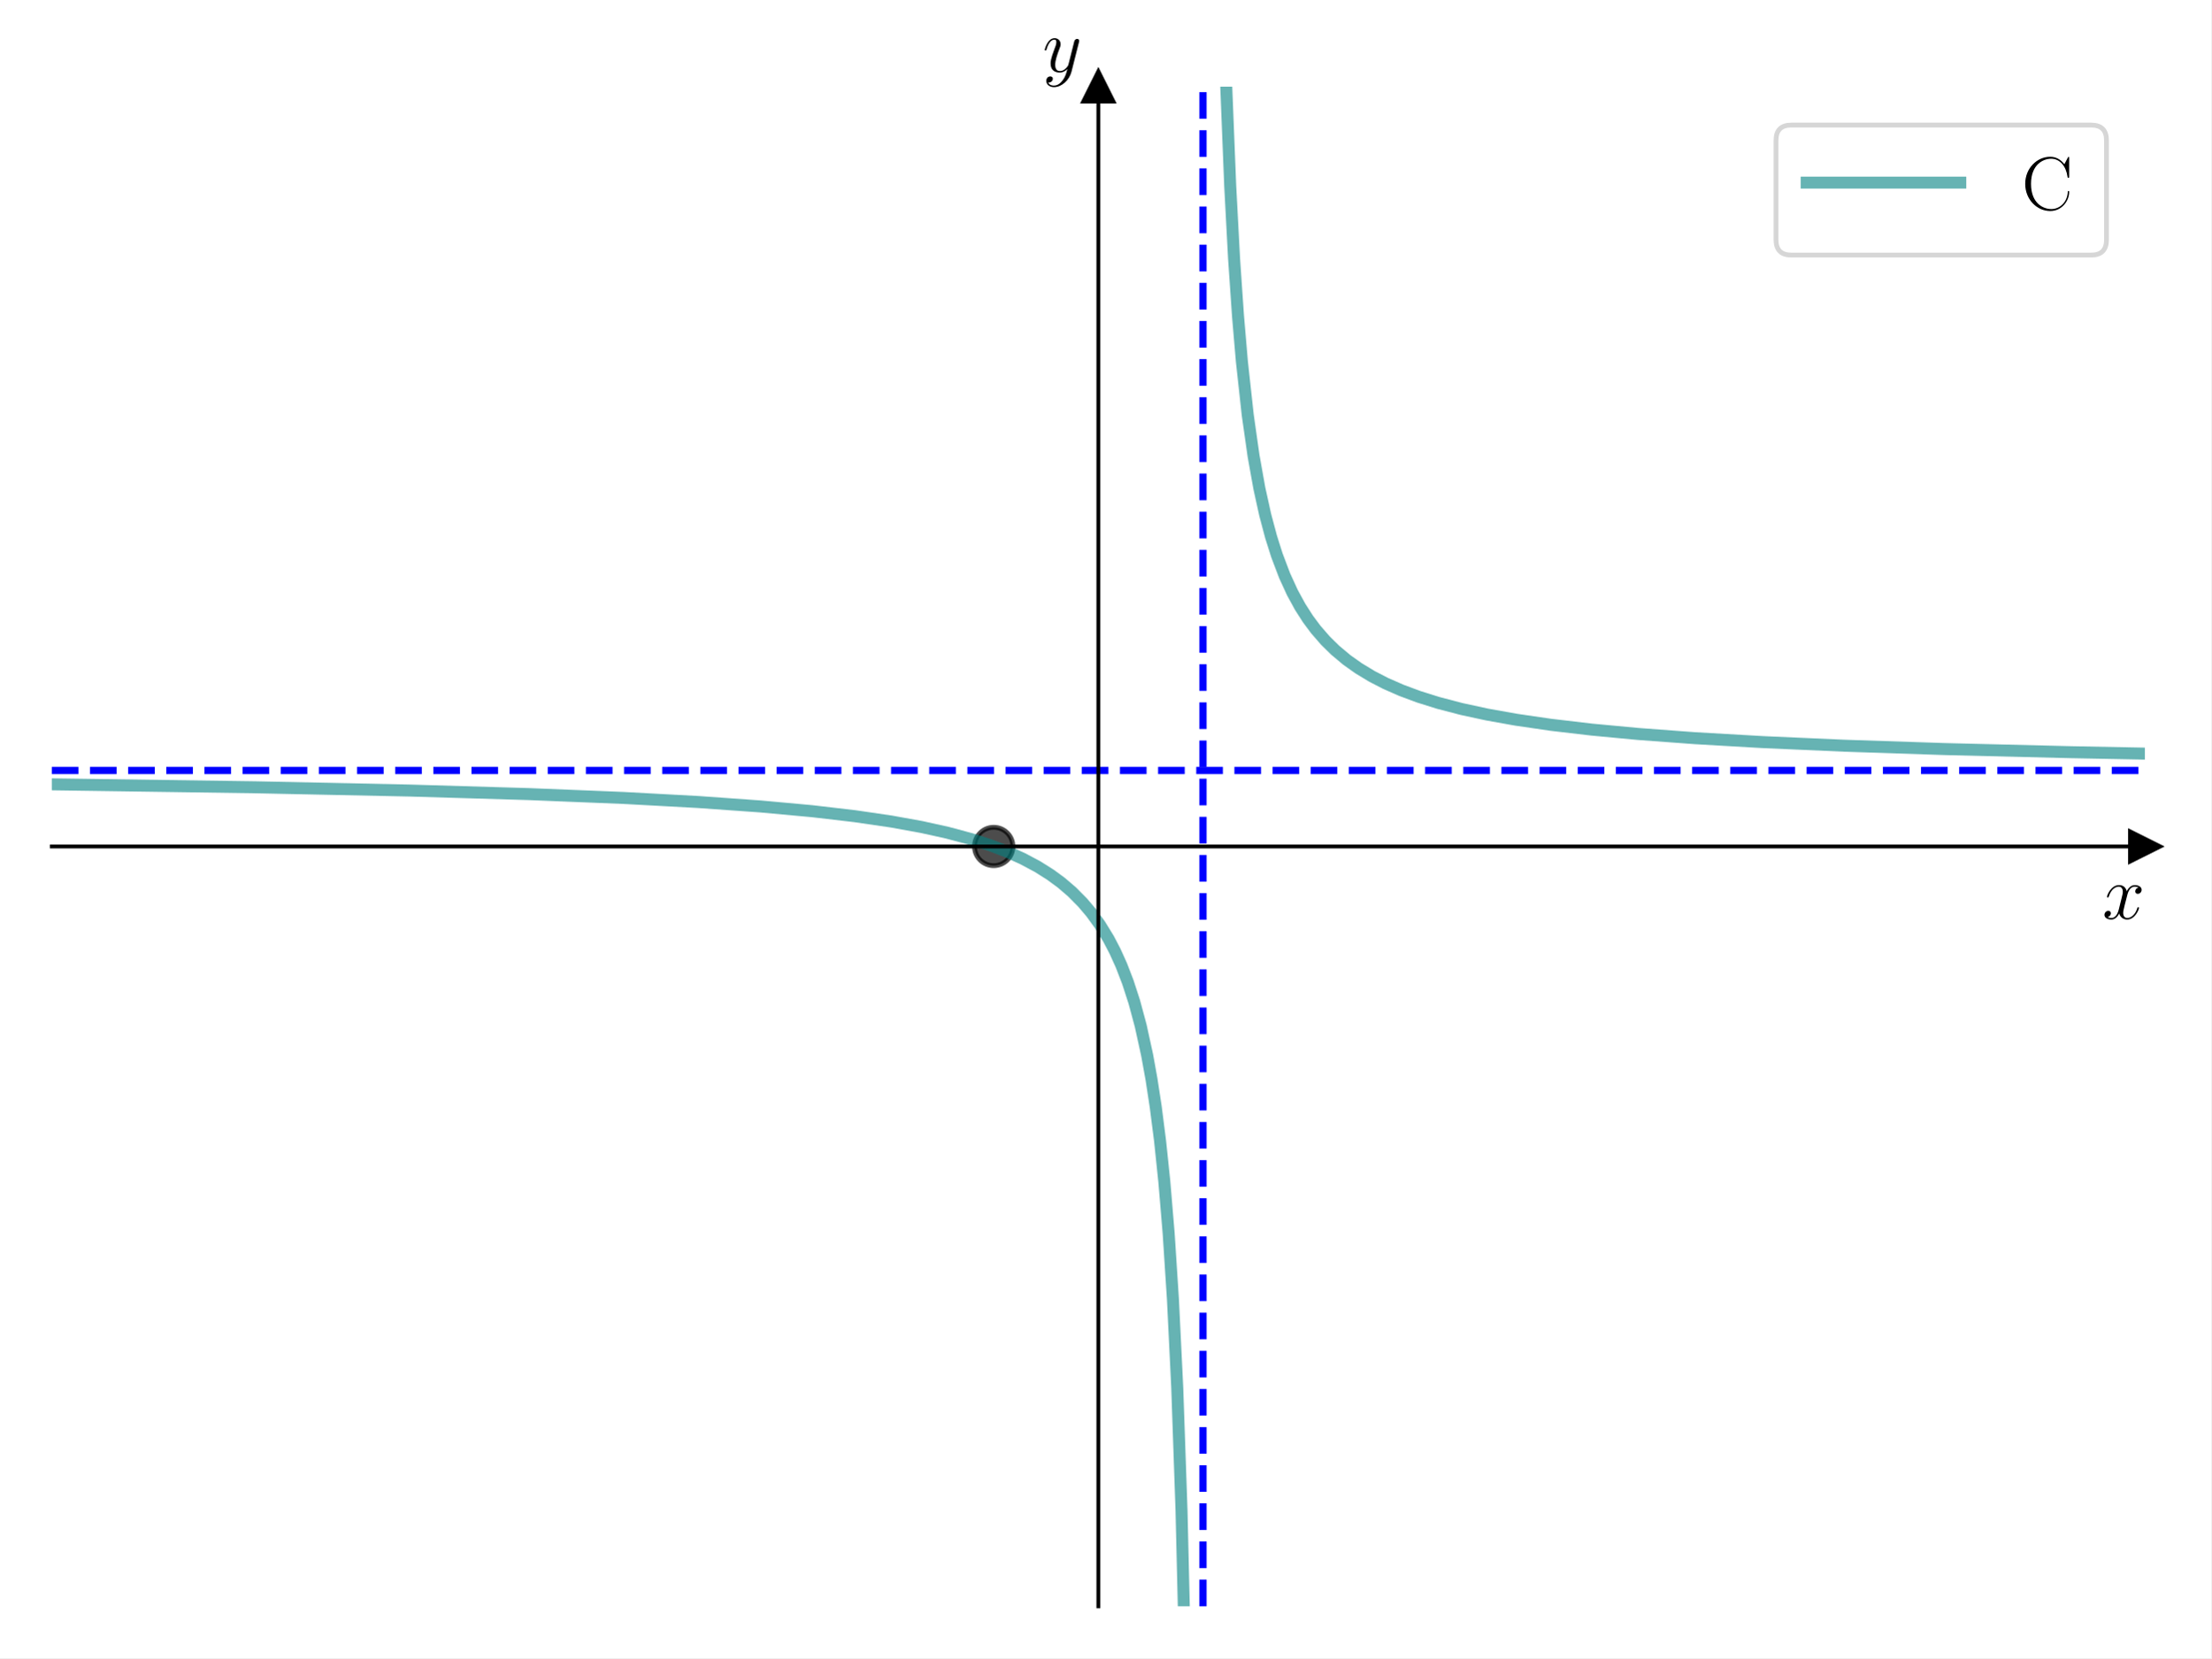
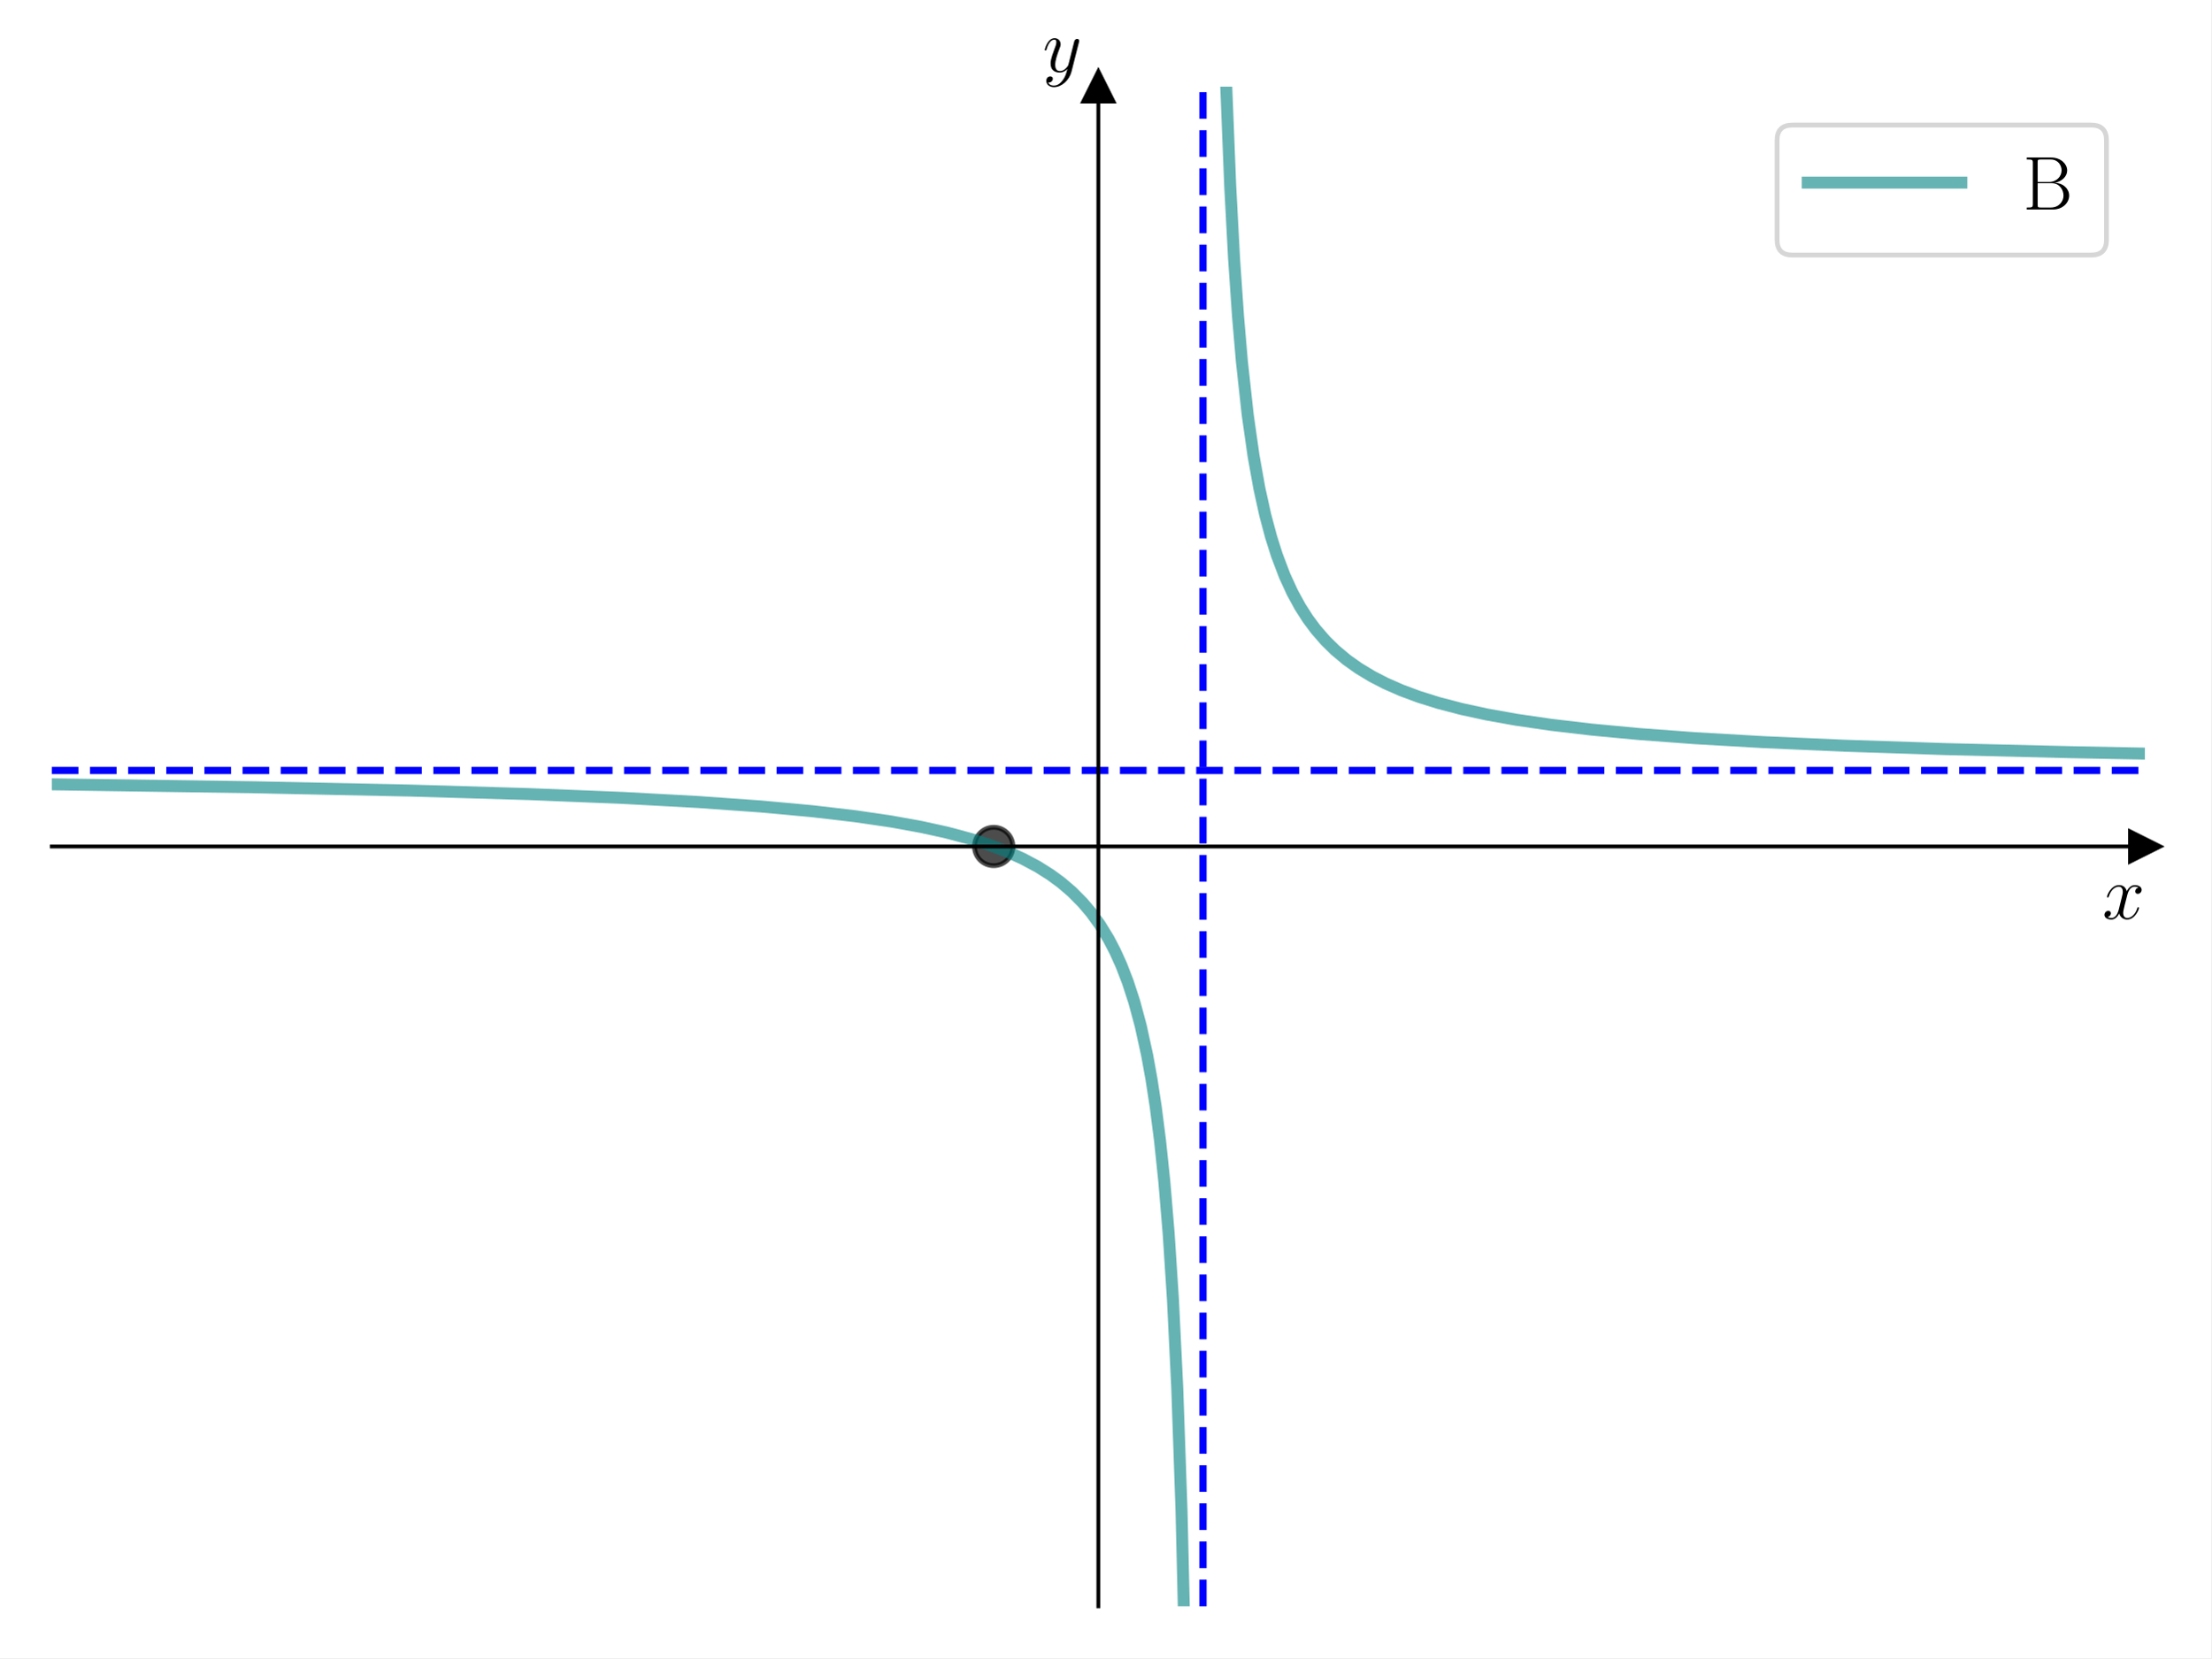
<svg xmlns="http://www.w3.org/2000/svg" xmlns:xlink="http://www.w3.org/1999/xlink" width="460.8pt" height="345.6pt" viewBox="0 0 460.8 345.6" version="1.1">
  <defs>
    <style type="text/css">*{stroke-linejoin: round; stroke-linecap: butt}</style>
  </defs>
  <g id="figure_1">
    <g id="patch_1">
      <path d="M 0 345.6  L 460.8 345.6  L 460.8 0  L 0 0  z " style="fill: #ffffff" />
    </g>
    <g id="axes_1">
      <g id="patch_2">
        <path d="M 10.8 334.8  L 447 334.8  L 447 18.065  L 10.8 18.065  z " style="fill: #ffffff" />
      </g>
      <g id="matplotlib.axis_1">
        <g id="text_1">
          <g transform="translate(438.1306 191.5019) scale(0.16 -0.16)">
            <defs>
              <path id="CMMI12-78" d="M 3034 2606  C 2829 2567 2752 2414 2752 2293  C 2752 2139 2874 2088 2963 2088  C 3155 2088 3290 2254 3290 2427  C 3290 2695 2982 2816 2714 2816  C 2323 2816 2106 2433 2048 2312  C 1901 2816 1504 2816 1389 2816  C 736 2816 390 1980 390 1839  C 390 1814 416 1782 461 1782  C 512 1782 525 1820 538 1846  C 755 2555 1184 2689 1370 2689  C 1658 2689 1715 2420 1715 2267  C 1715 2127 1677 1980 1600 1673  L 1382 798  C 1286 415 1101 64 762 64  C 730 64 570 64 435 147  C 666 192 717 383 717 460  C 717 588 621 664 499 664  C 346 664 179 530 179 326  C 179 57 480 -64 755 -64  C 1062 -64 1280 179 1414 441  C 1517 64 1837 -64 2074 -64  C 2726 -64 3072 773 3072 913  C 3072 945 3046 971 3008 971  C 2950 971 2944 939 2925 888  C 2752 326 2381 64 2093 64  C 1869 64 1747 230 1747 492  C 1747 632 1773 734 1875 1156  L 2099 2024  C 2195 2408 2413 2689 2707 2689  C 2720 2689 2899 2689 3034 2606  z " transform="scale(0.015625)" />
            </defs>
            <use xlink:href="#CMMI12-78" transform="scale(0.996264)" />
          </g>
        </g>
      </g>
      <g id="matplotlib.axis_2">
        <g id="text_2">
          <g transform="translate(217.2897 14.96506) scale(0.16 -0.16)">
            <defs>
              <path id="CMMI12-79" d="M 1683 -700  C 1510 -939 1261 -1152 947 -1152  C 870 -1152 563 -1152 467 -889  C 486 -895 518 -895 531 -895  C 723 -895 851 -729 851 -582  C 851 -435 730 -384 634 -384  C 531 -384 307 -458 307 -759  C 307 -1071 582 -1286 947 -1286  C 1587 -1286 2234 -700 2413 6  L 3040 2485  C 3046 2517 3059 2556 3059 2594  C 3059 2689 2982 2753 2886 2753  C 2829 2753 2694 2727 2643 2535  L 2170 658  C 2138 543 2138 530 2086 460  C 1958 281 1747 64 1440 64  C 1082 64 1050 415 1050 588  C 1050 952 1222 1443 1395 1903  C 1466 2088 1504 2178 1504 2305  C 1504 2574 1312 2816 998 2816  C 410 2816 173 1890 173 1839  C 173 1814 198 1782 243 1782  C 301 1782 307 1807 333 1897  C 486 2433 730 2689 979 2689  C 1037 2689 1146 2689 1146 2478  C 1146 2312 1075 2127 979 1884  C 666 1047 666 837 666 683  C 666 77 1101 -64 1421 -64  C 1606 -64 1837 -6 2061 230  L 2067 224  C 1971 -147 1907 -392 1683 -700  z " transform="scale(0.015625)" />
            </defs>
            <use xlink:href="#CMMI12-79" transform="scale(0.996264)" />
          </g>
        </g>
      </g>
      <g id="line2d_1">
        <defs>
-           <path id="md5b947975b" d="M 3 0  L -3 -3  L -3 3  z " style="stroke: #000000; stroke-linejoin: miter" />
+           <path id="m8785a0be04" d="M 3 0  L -3 -3  L -3 3  z " style="stroke: #000000; stroke-linejoin: miter" />
        </defs>
        <g>
-           <use xlink:href="#md5b947975b" x="447" y="176.432" style="stroke: #000000; stroke-linejoin: miter" />
+           <use xlink:href="#m8785a0be04" x="447" y="176.432" style="stroke: #000000; stroke-linejoin: miter" />
        </g>
      </g>
      <g id="line2d_2">
        <defs>
-           <path id="m5824134866" d="M 0 -3  L -3 3  L 3 3  z " style="stroke: #000000; stroke-linejoin: miter" />
+           <path id="mab15432c7c" d="M 0 -3  L -3 3  L 3 3  z " style="stroke: #000000; stroke-linejoin: miter" />
        </defs>
        <g>
-           <use xlink:href="#m5824134866" x="228.9" y="18.065" style="stroke: #000000; stroke-linejoin: miter" />
+           <use xlink:href="#mab15432c7c" x="228.9" y="18.065" style="stroke: #000000; stroke-linejoin: miter" />
        </g>
      </g>
      <g id="line2d_3">
        <defs>
-           <path id="m4c0d2a3707" d="M 0 4  C 1.061 4 2.078 3.579 2.828 2.828  C 3.579 2.078 4 1.061 4 0  C 4 -1.061 3.579 -2.078 2.828 -2.828  C 2.078 -3.579 1.061 -4 0 -4  C -1.061 -4 -2.078 -3.579 -2.828 -2.828  C -3.579 -2.078 -4 -1.061 -4 0  C -4 1.061 -3.579 2.078 -2.828 2.828  C -2.078 3.579 -1.061 4 0 4  z " style="stroke: #000000; stroke-opacity: 0.7" />
+           <path id="m8d0a7309c2" d="M 0 4  C 1.061 4 2.078 3.579 2.828 2.828  C 3.579 2.078 4 1.061 4 0  C 4 -1.061 3.579 -2.078 2.828 -2.828  C 2.078 -3.579 1.061 -4 0 -4  C -1.061 -4 -2.078 -3.579 -2.828 -2.828  C -3.579 -2.078 -4 -1.061 -4 0  C -4 1.061 -3.579 2.078 -2.828 2.828  C -2.078 3.579 -1.061 4 0 4  z " style="stroke: #000000; stroke-opacity: 0.7" />
        </defs>
-         <g clip-path="url(#p6622ad6b6b)">
-           <use xlink:href="#m4c0d2a3707" x="207.09" y="176.432" style="fill-opacity: 0.7; stroke: #000000; stroke-opacity: 0.7" />
+         <g clip-path="url(#pf0c80aa334)">
+           <use xlink:href="#m8d0a7309c2" x="207.09" y="176.432" style="fill-opacity: 0.7; stroke: #000000; stroke-opacity: 0.7" />
        </g>
      </g>
      <g id="line2d_4">
-         <path d="M 10.736 163.474  L 53.269 164.094  L 85.504 164.777  L 110.128 165.509  L 129.828 166.31  L 145.498 167.161  L 158.481 168.086  L 169.226 169.073  L 178.181 170.12  L 185.792 171.237  L 192.06 172.374  L 197.432 173.561  L 202.357 174.882  L 206.386 176.181  L 209.968 177.551  L 213.102 178.964  L 216.236 180.634  L 218.922 182.327  L 221.161 183.974  L 223.4 185.89  L 225.638 188.148  L 227.429 190.268  L 229.22 192.74  L 231.011 195.663  L 232.354 198.229  L 233.697 201.2  L 235.04 204.68  L 236.383 208.813  L 237.726 213.801  L 239.069 219.94  L 239.965 224.885  L 240.86 230.73  L 241.756 237.743  L 242.651 246.315  L 243.547 257.03  L 244.442 270.807  L 245.337 289.175  L 246.233 314.891  L 246.985 346.6  L 246.985 346.6  " clip-path="url(#p6622ad6b6b)" style="fill: none; stroke: #008080; stroke-opacity: 0.6; stroke-width: 2.5; stroke-linecap: square" />
+         <path d="M 10.736 163.474  L 53.269 164.094  L 85.504 164.777  L 110.128 165.509  L 129.828 166.31  L 145.498 167.161  L 158.481 168.086  L 169.226 169.073  L 178.181 170.12  L 185.792 171.237  L 192.06 172.374  L 197.432 173.561  L 202.357 174.882  L 206.386 176.181  L 209.968 177.551  L 213.102 178.964  L 216.236 180.634  L 218.922 182.327  L 221.161 183.974  L 223.4 185.89  L 225.638 188.148  L 227.429 190.268  L 229.22 192.74  L 231.011 195.663  L 232.354 198.229  L 233.697 201.2  L 235.04 204.68  L 236.383 208.813  L 237.726 213.801  L 239.069 219.94  L 239.965 224.885  L 240.86 230.73  L 241.756 237.743  L 242.651 246.315  L 243.547 257.03  L 244.442 270.807  L 245.337 289.175  L 246.233 314.891  L 246.985 346.6  L 246.985 346.6  " clip-path="url(#pf0c80aa334)" style="fill: none; stroke: #008080; stroke-opacity: 0.6; stroke-width: 2.5; stroke-linecap: square" />
      </g>
      <g id="line2d_5">
-         <path d="M 254.994 -1  L 255.571 18.481  L 256.381 38.783  L 257.191 54.01  L 258.001 65.853  L 258.811 75.327  L 260.027 86.449  L 261.242 95.004  L 262.457 101.79  L 263.672 107.303  L 264.888 111.871  L 266.103 115.717  L 267.723 119.991  L 269.343 123.522  L 270.964 126.488  L 272.584 129.015  L 274.204 131.193  L 276.23 133.526  L 278.255 135.517  L 280.685 137.55  L 283.116 139.278  L 285.951 140.994  L 288.787 142.453  L 292.027 143.876  L 295.673 145.232  L 299.724 146.502  L 304.585 147.773  L 309.851 148.915  L 315.927 150.003  L 323.218 151.068  L 331.725 152.069  L 341.446 152.982  L 353.194 153.855  L 367.371 154.674  L 384.384 155.428  L 405.448 156.131  L 431.778 156.78  L 447.171 157.079  L 447.171 157.079  " clip-path="url(#p6622ad6b6b)" style="fill: none; stroke: #008080; stroke-opacity: 0.6; stroke-width: 2.5; stroke-linecap: square" />
+         <path d="M 254.994 -1  L 255.571 18.481  L 256.381 38.783  L 257.191 54.01  L 258.001 65.853  L 258.811 75.327  L 260.027 86.449  L 261.242 95.004  L 262.457 101.79  L 263.672 107.303  L 264.888 111.871  L 266.103 115.717  L 267.723 119.991  L 269.343 123.522  L 270.964 126.488  L 272.584 129.015  L 274.204 131.193  L 276.23 133.526  L 278.255 135.517  L 280.685 137.55  L 283.116 139.278  L 285.951 140.994  L 288.787 142.453  L 292.027 143.876  L 295.673 145.232  L 299.724 146.502  L 304.585 147.773  L 309.851 148.915  L 315.927 150.003  L 323.218 151.068  L 331.725 152.069  L 341.446 152.982  L 353.194 153.855  L 367.371 154.674  L 384.384 155.428  L 405.448 156.131  L 431.778 156.78  L 447.171 157.079  L 447.171 157.079  " clip-path="url(#pf0c80aa334)" style="fill: none; stroke: #008080; stroke-opacity: 0.6; stroke-width: 2.5; stroke-linecap: square" />
      </g>
      <g id="LineCollection_1">
-         <path d="M 250.71 334.8  L 250.71 18.065  " clip-path="url(#p6622ad6b6b)" style="fill: none; stroke-dasharray: 5.55,2.4; stroke-dashoffset: 0; stroke: #0000ff; stroke-width: 1.5" />
+         <path d="M 250.71 334.8  L 250.71 18.065  " clip-path="url(#pf0c80aa334)" style="fill: none; stroke-dasharray: 5.55,2.4; stroke-dashoffset: 0; stroke: #0000ff; stroke-width: 1.5" />
      </g>
      <g id="LineCollection_2">
-         <path d="M 10.8 160.595  L 447 160.595  " clip-path="url(#p6622ad6b6b)" style="fill: none; stroke-dasharray: 5.55,2.4; stroke-dashoffset: 0; stroke: #0000ff; stroke-width: 1.5" />
+         <path d="M 10.8 160.595  L 447 160.595  " clip-path="url(#pf0c80aa334)" style="fill: none; stroke-dasharray: 5.55,2.4; stroke-dashoffset: 0; stroke: #0000ff; stroke-width: 1.5" />
      </g>
      <g id="patch_3">
        <path d="M 228.9 334.8  L 228.9 18.065  " style="fill: none; stroke: #000000; stroke-width: 0.8; stroke-linejoin: miter; stroke-linecap: square" />
      </g>
      <g id="patch_4">
        <path d="M 447 334.8  L 447 18.065  " style="fill: none" />
      </g>
      <g id="patch_5">
        <path d="M 10.8 176.432  L 447 176.432  " style="fill: none; stroke: #000000; stroke-width: 0.8; stroke-linejoin: miter; stroke-linecap: square" />
      </g>
      <g id="patch_6">
        <path d="M 10.8 18.065  L 447 18.065  " style="fill: none" />
      </g>
      <g id="legend_1">
        <g id="patch_7">
-           <path d="M 373.328 53.164  L 435.8 53.164  Q 439 53.164 439 49.964  L 439 29.265  Q 439 26.065 435.8 26.065  L 373.328 26.065  Q 370.128 26.065 370.128 29.265  L 370.128 49.964  Q 370.128 53.164 373.328 53.164  z " style="fill: #ffffff; opacity: 0.8; stroke: #cccccc; stroke-linejoin: miter" />
+           <path d="M 373.547 53.164  L 435.8 53.164  Q 439 53.164 439 49.964  L 439 29.265  Q 439 26.065 435.8 26.065  L 373.547 26.065  Q 370.347 26.065 370.347 29.265  L 370.347 49.964  Q 370.347 53.164 373.547 53.164  z " style="fill: #ffffff; opacity: 0.8; stroke: #cccccc; stroke-linejoin: miter" />
        </g>
        <g id="line2d_6">
-           <path d="M 376.528 38.065  L 392.528 38.065  L 408.528 38.065  " style="fill: none; stroke: #008080; stroke-opacity: 0.6; stroke-width: 2.5; stroke-linecap: square" />
+           <path d="M 376.747 38.065  L 392.747 38.065  L 408.747 38.065  " style="fill: none; stroke: #008080; stroke-opacity: 0.6; stroke-width: 2.5; stroke-linecap: square" />
        </g>
        <g id="text_3">
-           <g transform="translate(421.3276 43.66453) scale(0.16 -0.16)">
+           <g transform="translate(421.5471 43.66453) scale(0.16 -0.16)">
            <defs>
-               <path id="CMR17-43" d="M 3974 4289  C 3974 4403 3968 4410 3930 4410  C 3904 4410 3898 4403 3853 4327  L 3571 3792  C 3258 4187 2874 4416 2381 4416  C 1286 4416 294 3456 294 2148  C 294 826 1286 -128 2387 -128  C 3366 -128 3974 730 3974 1461  C 3974 1524 3974 1550 3917 1550  C 3866 1550 3866 1531 3859 1474  C 3808 585 3168 38 2477 38  C 1824 38 781 495 781 2147  C 781 3805 1843 4250 2464 4250  C 3187 4250 3712 3628 3834 2745  C 3846 2668 3846 2655 3904 2655  C 3974 2655 3974 2668 3974 2783  L 3974 4289  z " transform="scale(0.015625)" />
+               <path id="CMR17-42" d="M 333 4352  L 333 4186  C 774 4186 845 4186 845 3900  L 845 452  C 845 166 774 166 333 166  L 333 0  L 2534 0  C 3354 0 3885 583 3885 1164  C 3885 1741 3360 2233 2675 2233  C 3290 2356 3718 2771 3718 3264  C 3718 3802 3194 4352 2368 4352  L 333 4352  z M 1248 2304  L 1248 3937  C 1248 4155 1261 4186 1517 4186  L 2336 4186  C 2970 4186 3251 3674 3251 3277  C 3251 2791 2861 2304 2170 2304  L 1248 2304  z M 1517 166  C 1261 166 1248 197 1248 413  L 1248 2202  L 2432 2202  C 3091 2202 3411 1625 3411 1162  C 3411 699 3046 166 2349 166  L 1517 166  z " transform="scale(0.015625)" />
            </defs>
-             <use xlink:href="#CMR17-43" transform="scale(0.996264)" />
+             <use xlink:href="#CMR17-42" transform="scale(0.996264)" />
          </g>
        </g>
      </g>
    </g>
  </g>
  <defs>
-     <clipPath id="p6622ad6b6b">
+     <clipPath id="pf0c80aa334">
      <rect x="10.8" y="18.065" width="436.2" height="316.735" />
    </clipPath>
  </defs>
</svg>
